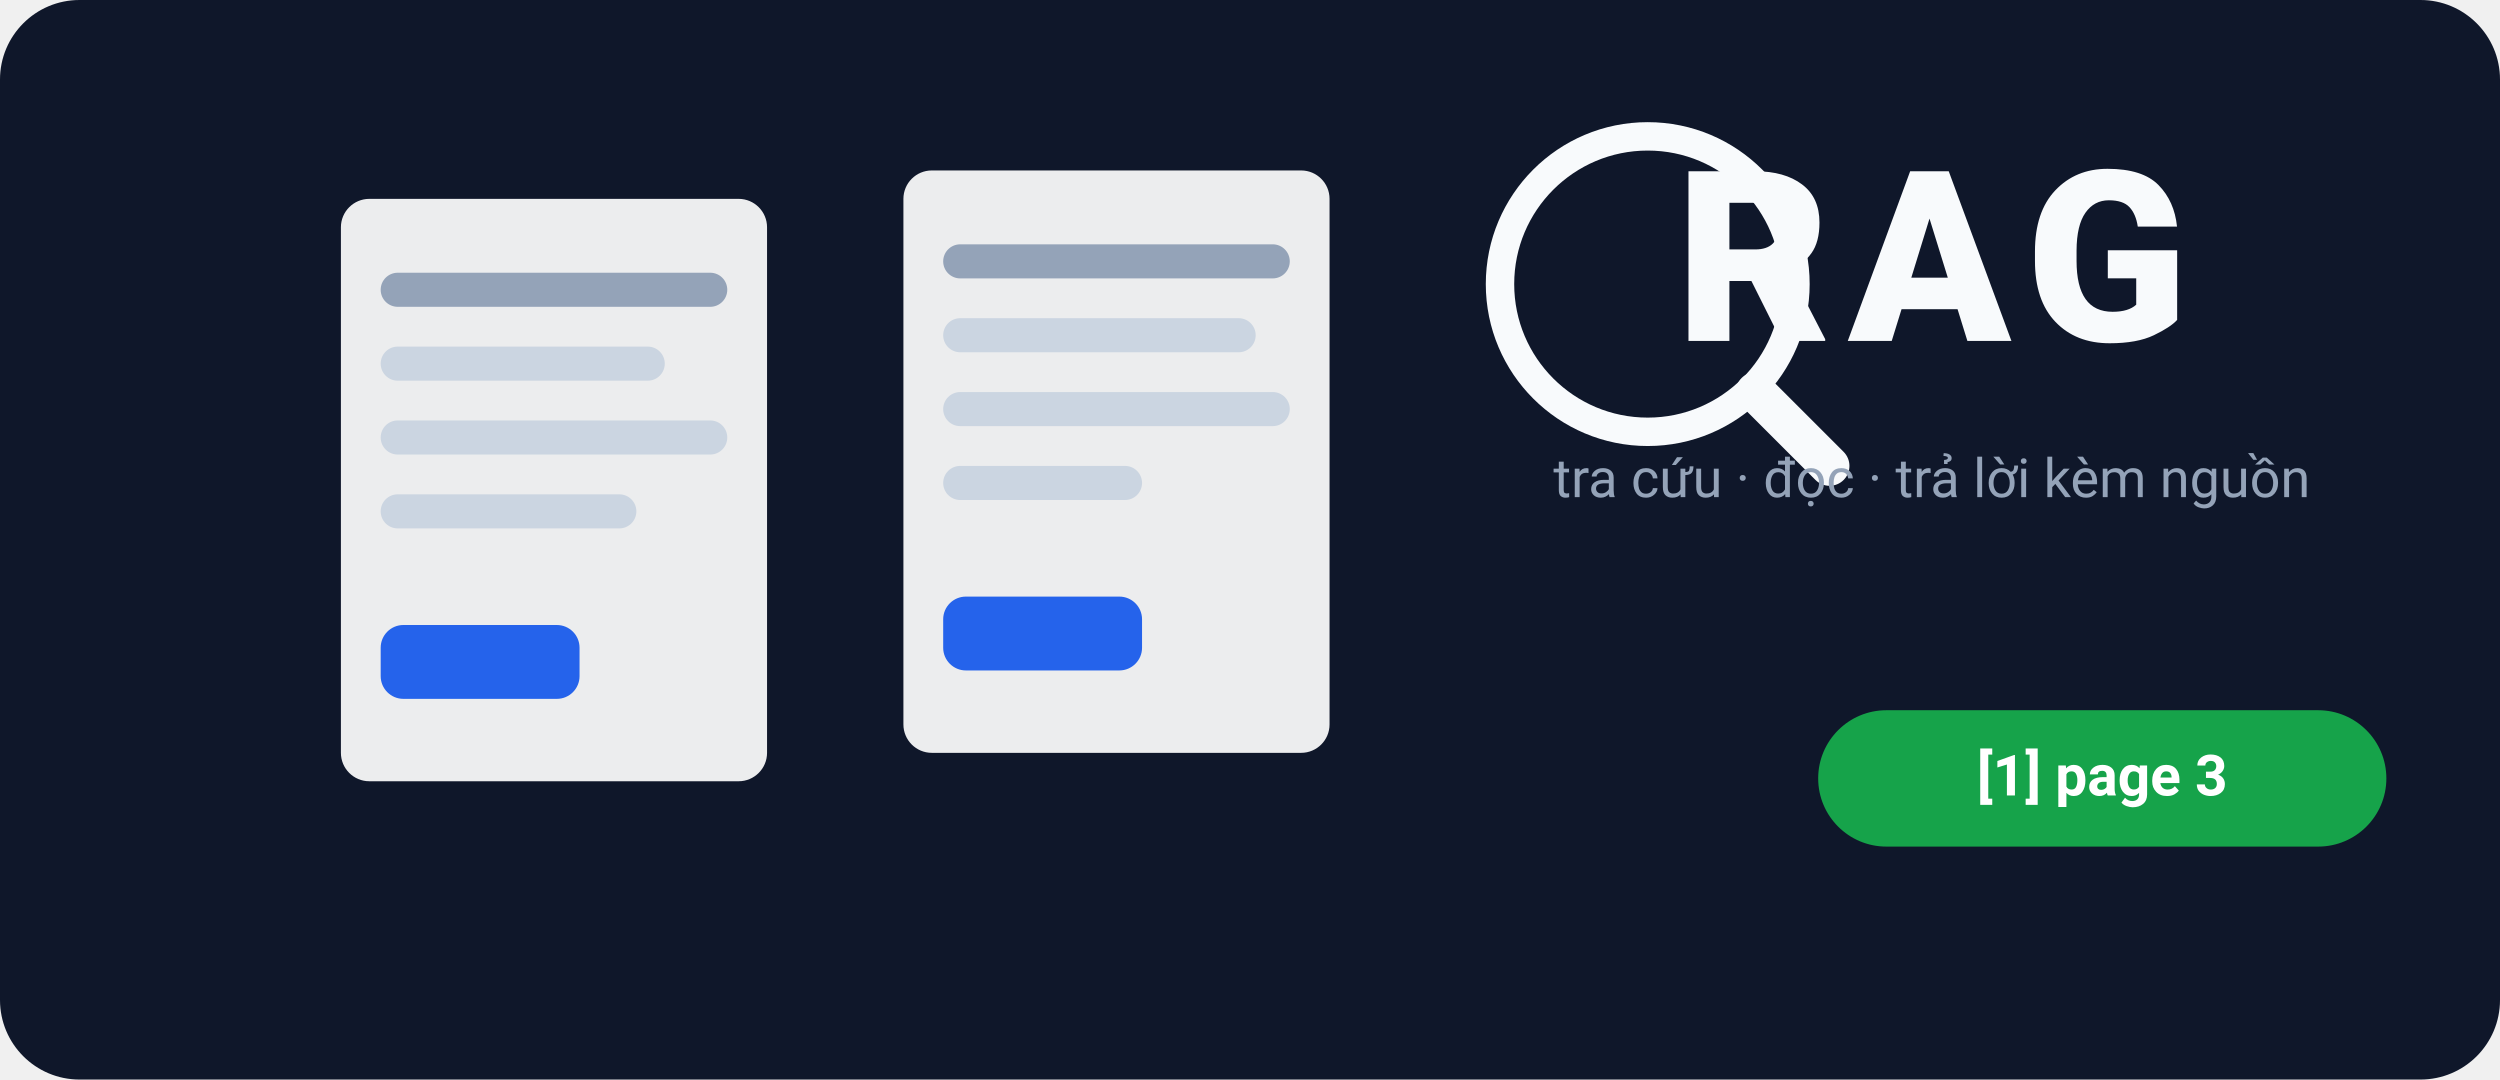
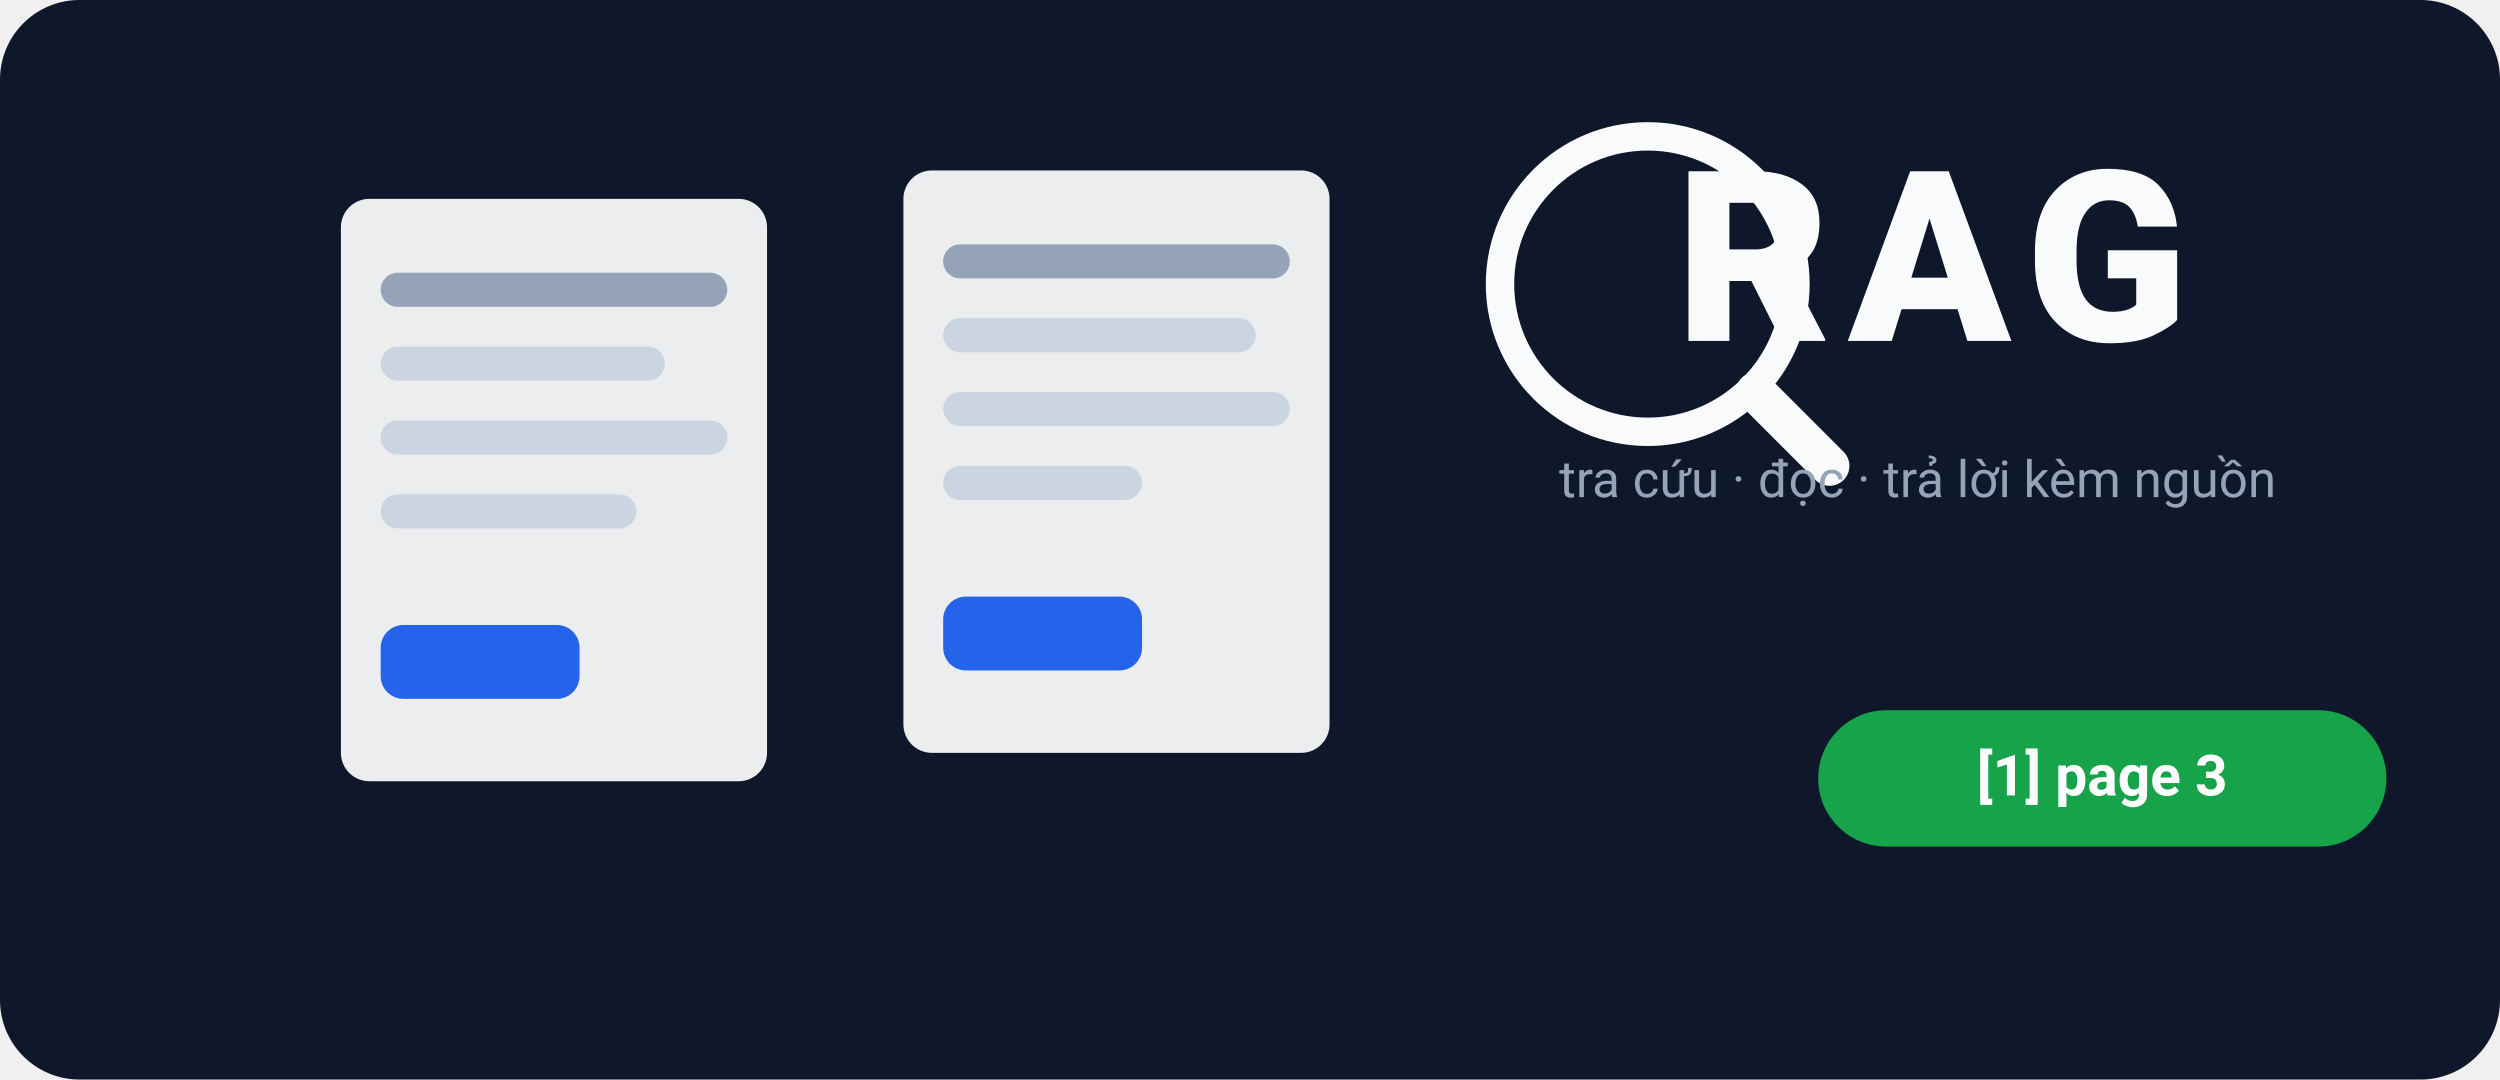
<svg xmlns="http://www.w3.org/2000/svg" viewBox="0 0 880 380" role="img" font-family="system-ui, -apple-system, 'Segoe UI', Roboto, Arial, sans-serif">
  <rect width="880" height="380" rx="28" fill="#0f172a" />
  <g transform="translate(120 70)">
    <rect x="0" y="0" width="150" height="205" rx="10" fill="#ffffff" opacity="0.92" />
    <rect x="14" y="26" width="122" height="12" rx="6" fill="#94a3b8" />
    <rect x="14" y="52" width="100" height="12" rx="6" fill="#cbd5e1" />
    <rect x="14" y="78" width="122" height="12" rx="6" fill="#cbd5e1" />
    <rect x="14" y="104" width="90" height="12" rx="6" fill="#cbd5e1" />
    <rect x="14" y="150" width="70" height="26" rx="8" fill="#2563eb" />
  </g>
  <g transform="translate(318 60)">
    <rect x="0" y="0" width="150" height="205" rx="10" fill="#ffffff" opacity="0.92" />
    <rect x="14" y="26" width="122" height="12" rx="6" fill="#94a3b8" />
    <rect x="14" y="52" width="110" height="12" rx="6" fill="#cbd5e1" />
    <rect x="14" y="78" width="122" height="12" rx="6" fill="#cbd5e1" />
    <rect x="14" y="104" width="70" height="12" rx="6" fill="#cbd5e1" />
    <rect x="14" y="150" width="70" height="26" rx="8" fill="#2563eb" />
  </g>
  <g transform="translate(520 40)">
    <circle cx="60" cy="60" r="52" fill="none" stroke="#f8fafc" stroke-width="10" />
    <path d="M 98 98 L 124 124" stroke="#f8fafc" stroke-width="14" stroke-linecap="round" />
  </g>
  <text x="680" y="120" text-anchor="middle" font-size="84" font-weight="800" letter-spacing="6" fill="#f8fafc">RAG</text>
-   <text x="680" y="175" text-anchor="middle" font-size="19" fill="#94a3b8">tra cứu · đọc · trả lời kèm nguồn</text>
+   <text x="675" y="175" text-anchor="middle" font-size="18" fill="#94a3b8">tra cứu · đọc · trả lời kèm nguồn</text>
  <g transform="translate(640 250)">
    <rect x="0" y="0" width="200" height="48" rx="24" fill="#16a34a" />
    <text x="100" y="30" text-anchor="middle" font-size="20" font-weight="600" fill="#ffffff">[1]  page 3</text>
  </g>
</svg>
